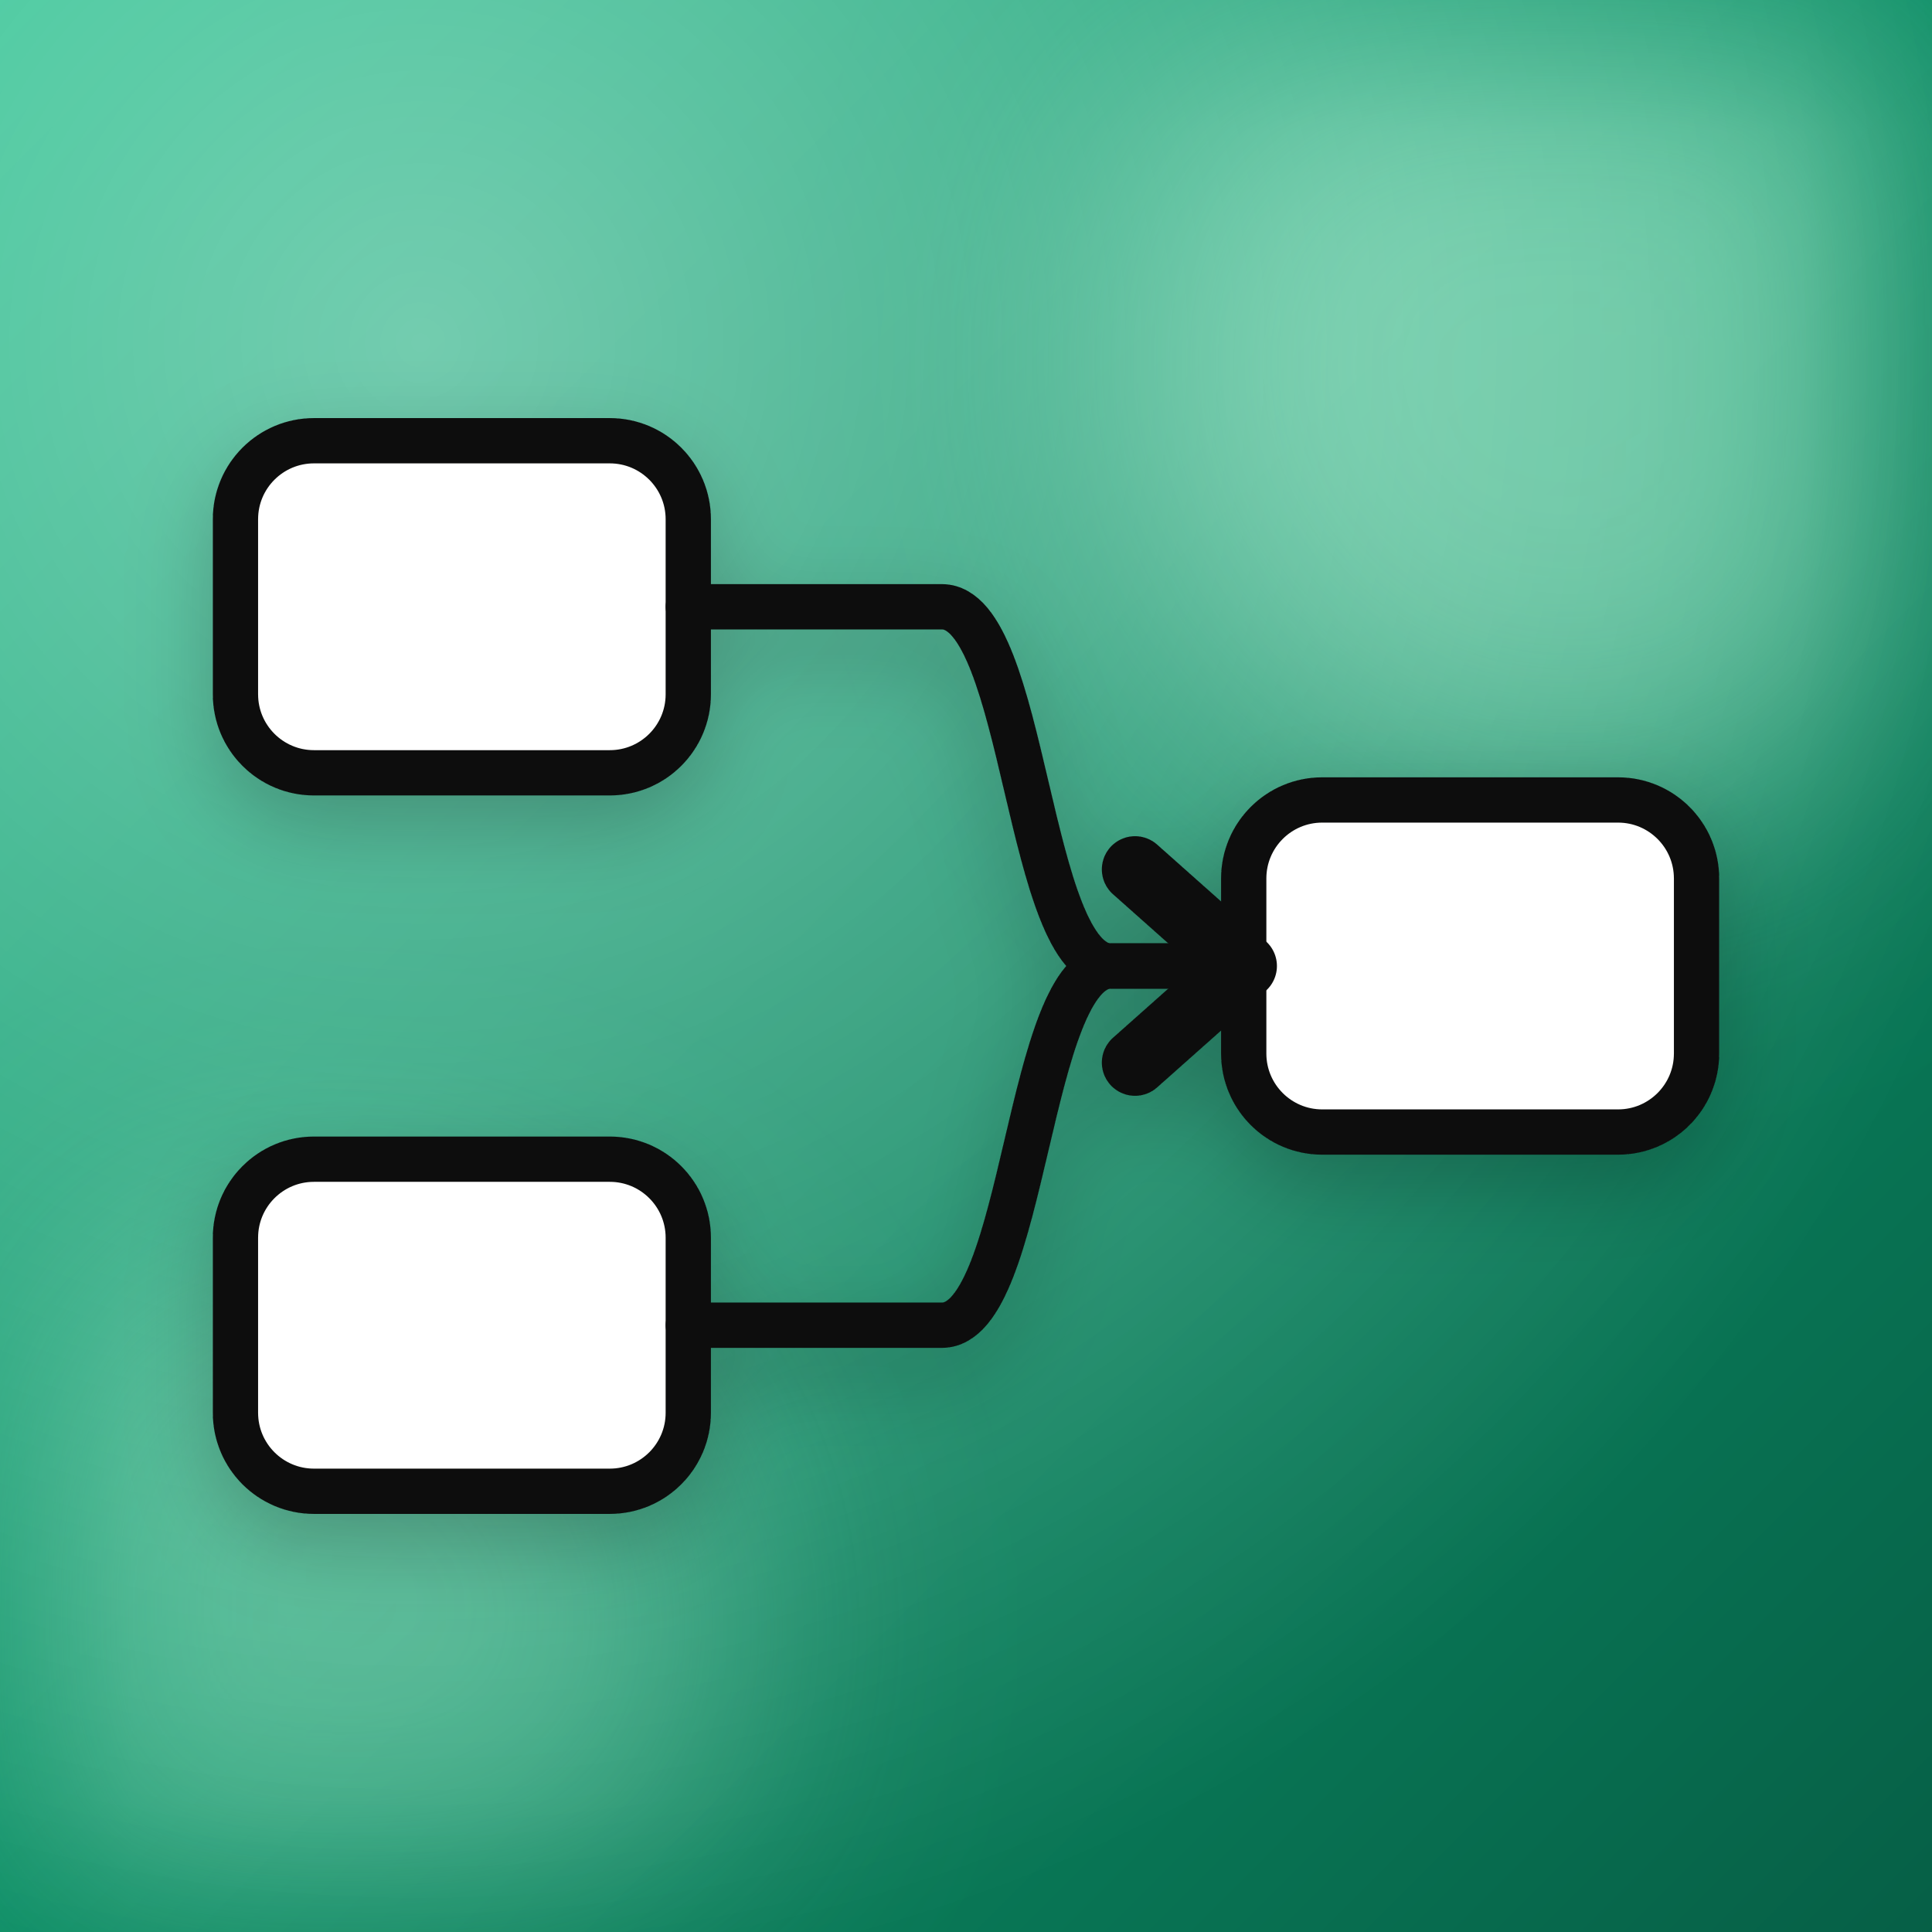
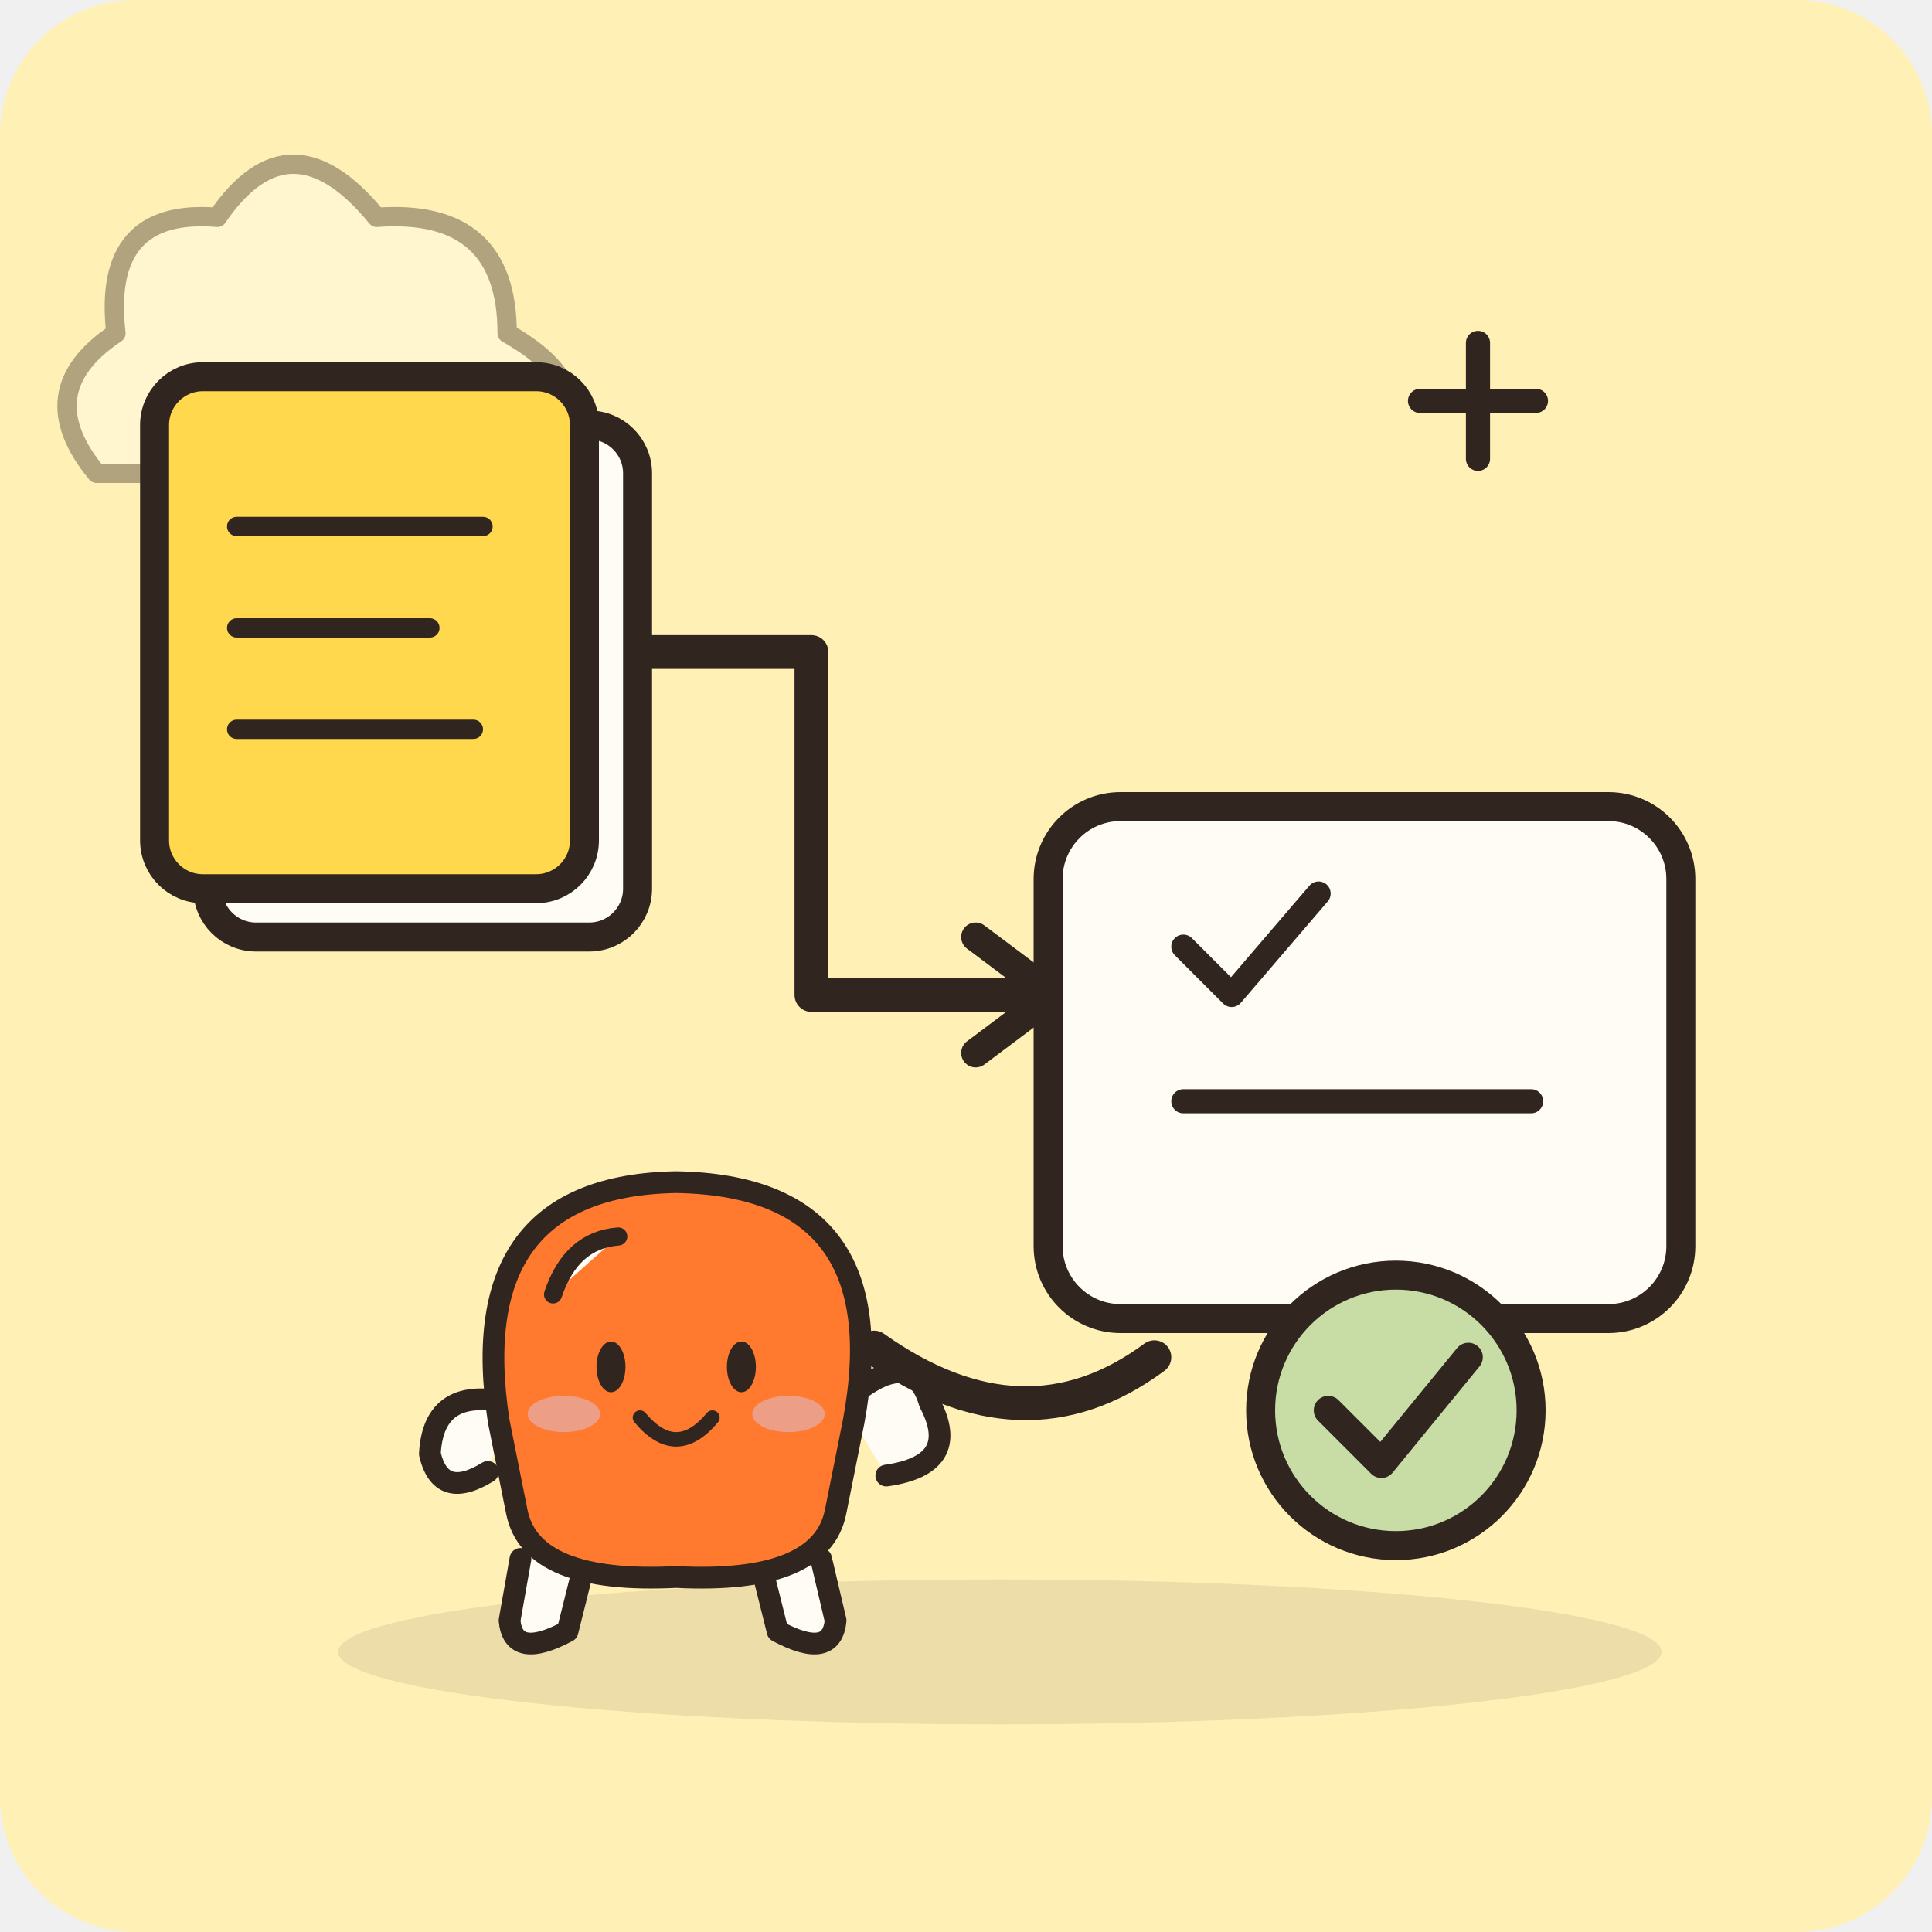
- <svg xmlns="http://www.w3.org/2000/svg" viewBox="0 0 640 640" width="640" height="640" role="img">
-   <defs>
-     <linearGradient id="g" x1="0" y1="0" x2="1" y2="1">
-       <stop offset="0" stop-color="#10b981" />
-       <stop offset="1" stop-color="#065f46" />
-     </linearGradient>
-     <radialGradient id="h" cx="22%" cy="18%" r="85%">
-       <stop offset="0" stop-color="#fff" stop-opacity=".42" />
-       <stop offset="1" stop-color="#fff" stop-opacity="0" />
-     </radialGradient>
-     <filter id="b" x="-40%" y="-40%" width="180%" height="180%">
-       <feGaussianBlur stdDeviation="46" />
-     </filter>
-     <filter id="s" x="-30%" y="-30%" width="160%" height="160%">
-       <feDropShadow dx="0" dy="10" stdDeviation="14" flood-color="#000" flood-opacity=".22" />
-     </filter>
-   </defs>
-   <rect width="640" height="640" fill="url(#g)" />
-   <circle cx="520" cy="120" r="150" fill="#a7f3d0" opacity=".55" filter="url(#b)" />
-   <circle cx="110" cy="540" r="130" fill="#a7f3d0" opacity=".40" filter="url(#b)" />
-   <rect width="640" height="640" fill="url(#h)" />
-   <g filter="url(#s)" fill="none" stroke="#10100e" stroke-width="15" stroke-linecap="round" stroke-linejoin="round">
-     <rect x="78" y="146" width="150" height="110" rx="26" fill="#ffffff" />
-     <rect x="78" y="384" width="150" height="110" rx="26" fill="#ffffff" />
-     <rect x="412" y="265" width="150" height="110" rx="26" fill="#ffffff" />
-     <path d="M228 201h84c28 0 28 119 56 119h44" />
-     <path d="M228 439h84c28 0 28-119 56-119h44" />
-     <path d="M376 288l36 32-36 32" stroke-width="22" />
+ <svg xmlns="http://www.w3.org/2000/svg" viewBox="0 0 400 400" role="img" aria-labelledby="title">
+   <g stroke-linejoin="round" stroke-linecap="round">
+     <rect width="400" height="400" rx="28" fill="#FFF0B6" />
+     <ellipse cx="207" cy="342" rx="137" ry="15" fill="#30251F" opacity=".09" />
+     <g opacity=".38">
+       <path d="M20 98 Q6 81 24 69 Q21 43 45 45 Q60 23 78 45 Q105 43 105 69 Q128 82 110 98Z" fill="#FFFCF5" stroke="#30251F" stroke-width="4" stroke-linecap="round" stroke-linejoin="round" />
+     </g>
+     <rect x="43" y="88" width="89" height="106" rx="10" fill="#FFFCF5" stroke="#30251F" stroke-width="6" />
+     <rect x="32" y="78" width="89" height="106" rx="10" fill="#FFD84D" stroke="#30251F" stroke-width="6" />
+     <path d="M49 109H100 M49 130H89 M49 151H98" fill="none" stroke="#30251F" stroke-width="4" stroke-linecap="round" stroke-linejoin="round" />
+     <path d="M134 135H168V206H213" fill="none" stroke="#30251F" stroke-width="7" stroke-linecap="round" stroke-linejoin="round" />
+     <path d="M202 194L218 206L202 218" fill="none" stroke="#30251F" stroke-width="6" stroke-linecap="round" stroke-linejoin="round" />
+     <rect x="217" y="167" width="131" height="106" rx="15" fill="#FFFCF5" stroke="#30251F" stroke-width="6" />
+     <path d="M245 196L255 206L273 185 M245 228H317" fill="none" stroke="#30251F" stroke-width="5" stroke-linecap="round" stroke-linejoin="round" />
+     <g transform="translate(140 283) scale(0.75)">
+       <path d="M-25 53 L-30 73 Q-45 81 -46 70 L-43 53" fill="#FFFCF5" stroke="#30251F" stroke-width="6" stroke-linecap="round" stroke-linejoin="round" />
+       <path d="M23 53 L28 73 Q43 81 44 70 L40 53" fill="#FFFCF5" stroke="#30251F" stroke-width="6" stroke-linecap="round" stroke-linejoin="round" />
+       <path d="M-46 10 Q-67 5 -68 24 Q-65 37 -52 29" fill="#FFFCF5" stroke="#30251F" stroke-width="6" stroke-linecap="round" stroke-linejoin="round" />
+       <path d="M46 10 Q65 -7 70 10 Q79 27 58 30" fill="#FFFCF5" stroke="#30251F" stroke-width="6" stroke-linecap="round" stroke-linejoin="round" />
+       <path d="M-49 15 Q-59 -50 0 -51 Q61 -50 49 15 L44 40 Q40 60 0 58 Q-40 60 -44 40 Z" fill="#FF7A2F" stroke="#30251F" stroke-width="6" stroke-linecap="round" stroke-linejoin="round" />
+       <path d="M-34 -20 Q-29 -35 -16 -36" fill="#FFFCF5" stroke="#30251F" stroke-width="5" stroke-linecap="round" stroke-linejoin="round" />
+       <g transform="translate(0 0) scale(1)">
+         <ellipse cx="-18" cy="0" rx="4" ry="7" fill="#30251F" />
+         <ellipse cx="18" cy="0" rx="4" ry="7" fill="#30251F" />
+         <ellipse cx="-31" cy="13" rx="10" ry="5" fill="#ED9E87" />
+         <ellipse cx="31" cy="13" rx="10" ry="5" fill="#ED9E87" />
+         <path d="M-10 14 Q0 26 10 14" fill="none" stroke="#30251F" stroke-width="4" stroke-linecap="round" stroke-linejoin="round" />
+       </g>
+     </g>
+     <path d="M181 279Q212 301 239 281" fill="none" stroke="#30251F" stroke-width="7" stroke-linecap="round" stroke-linejoin="round" />
+     <circle cx="289" cy="292" r="28" fill="#C8DDA5" stroke="#30251F" stroke-width="6" />
+     <path d="M275 292L286 303L304 281" fill="none" stroke="#30251F" stroke-width="6" stroke-linecap="round" stroke-linejoin="round" />
+     <path d="M306 71V95 M294 83H318" fill="none" stroke="#30251F" stroke-width="5" stroke-linecap="round" stroke-linejoin="round" />
  </g>
</svg>
